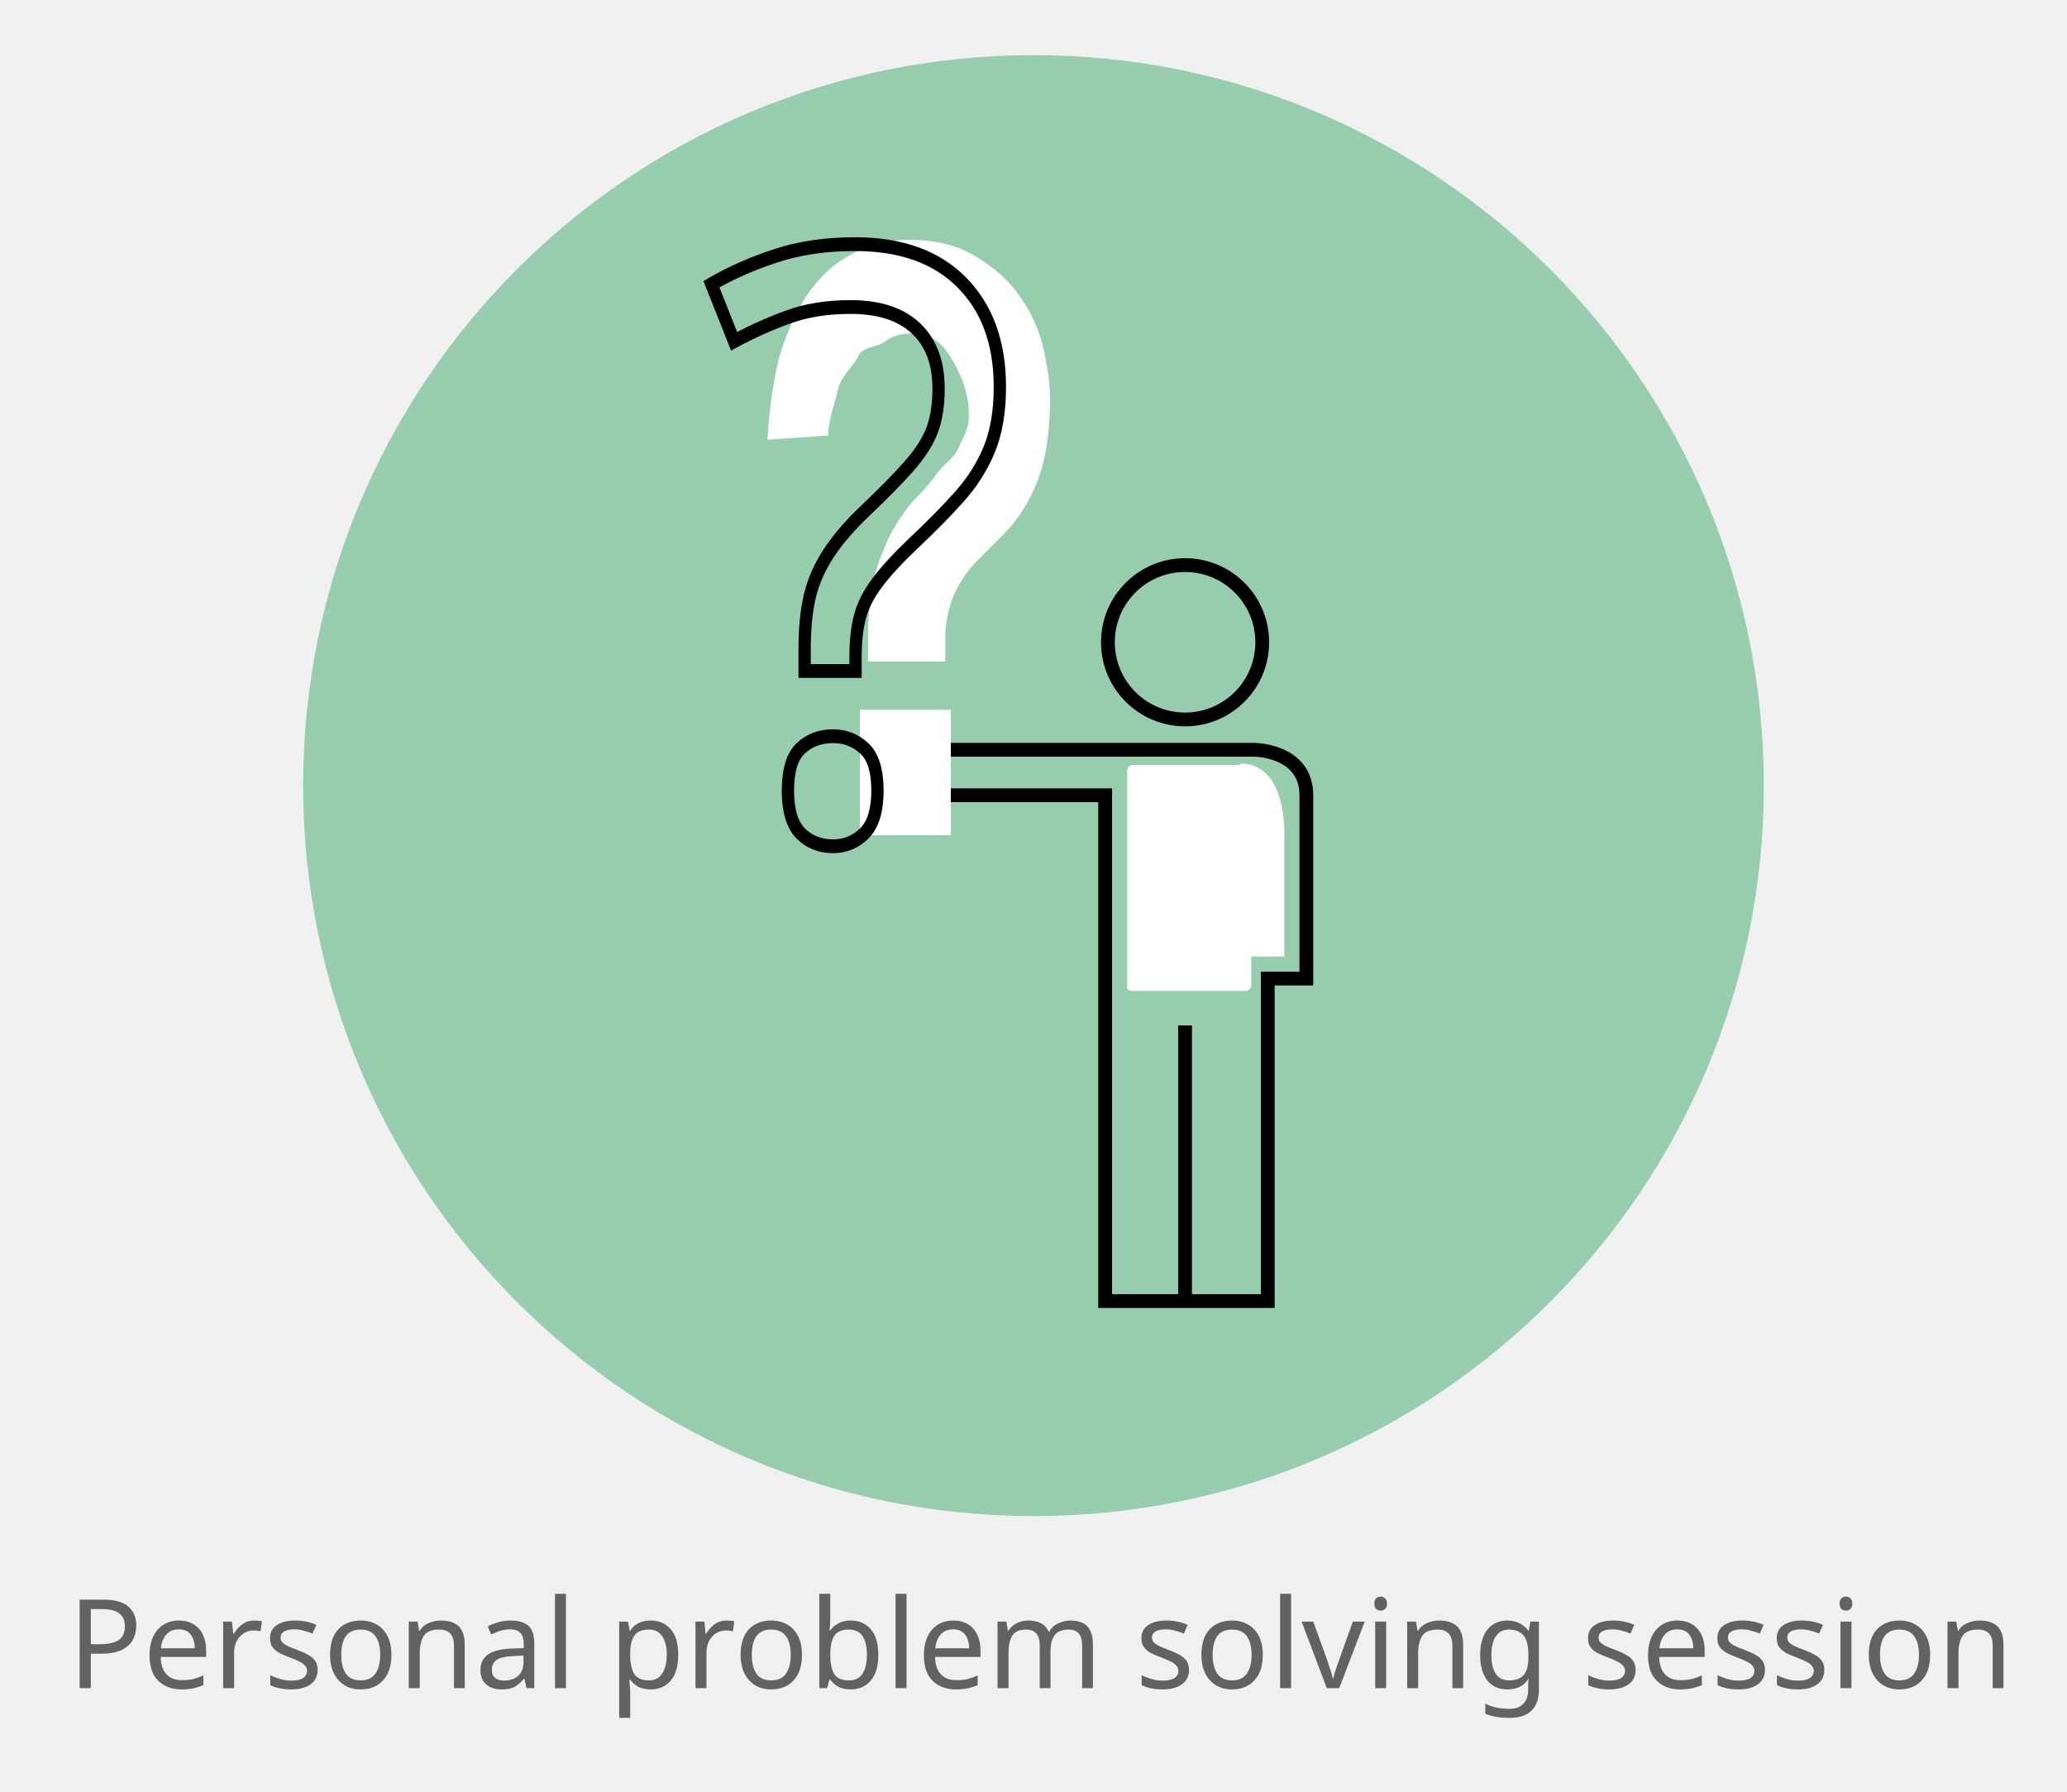
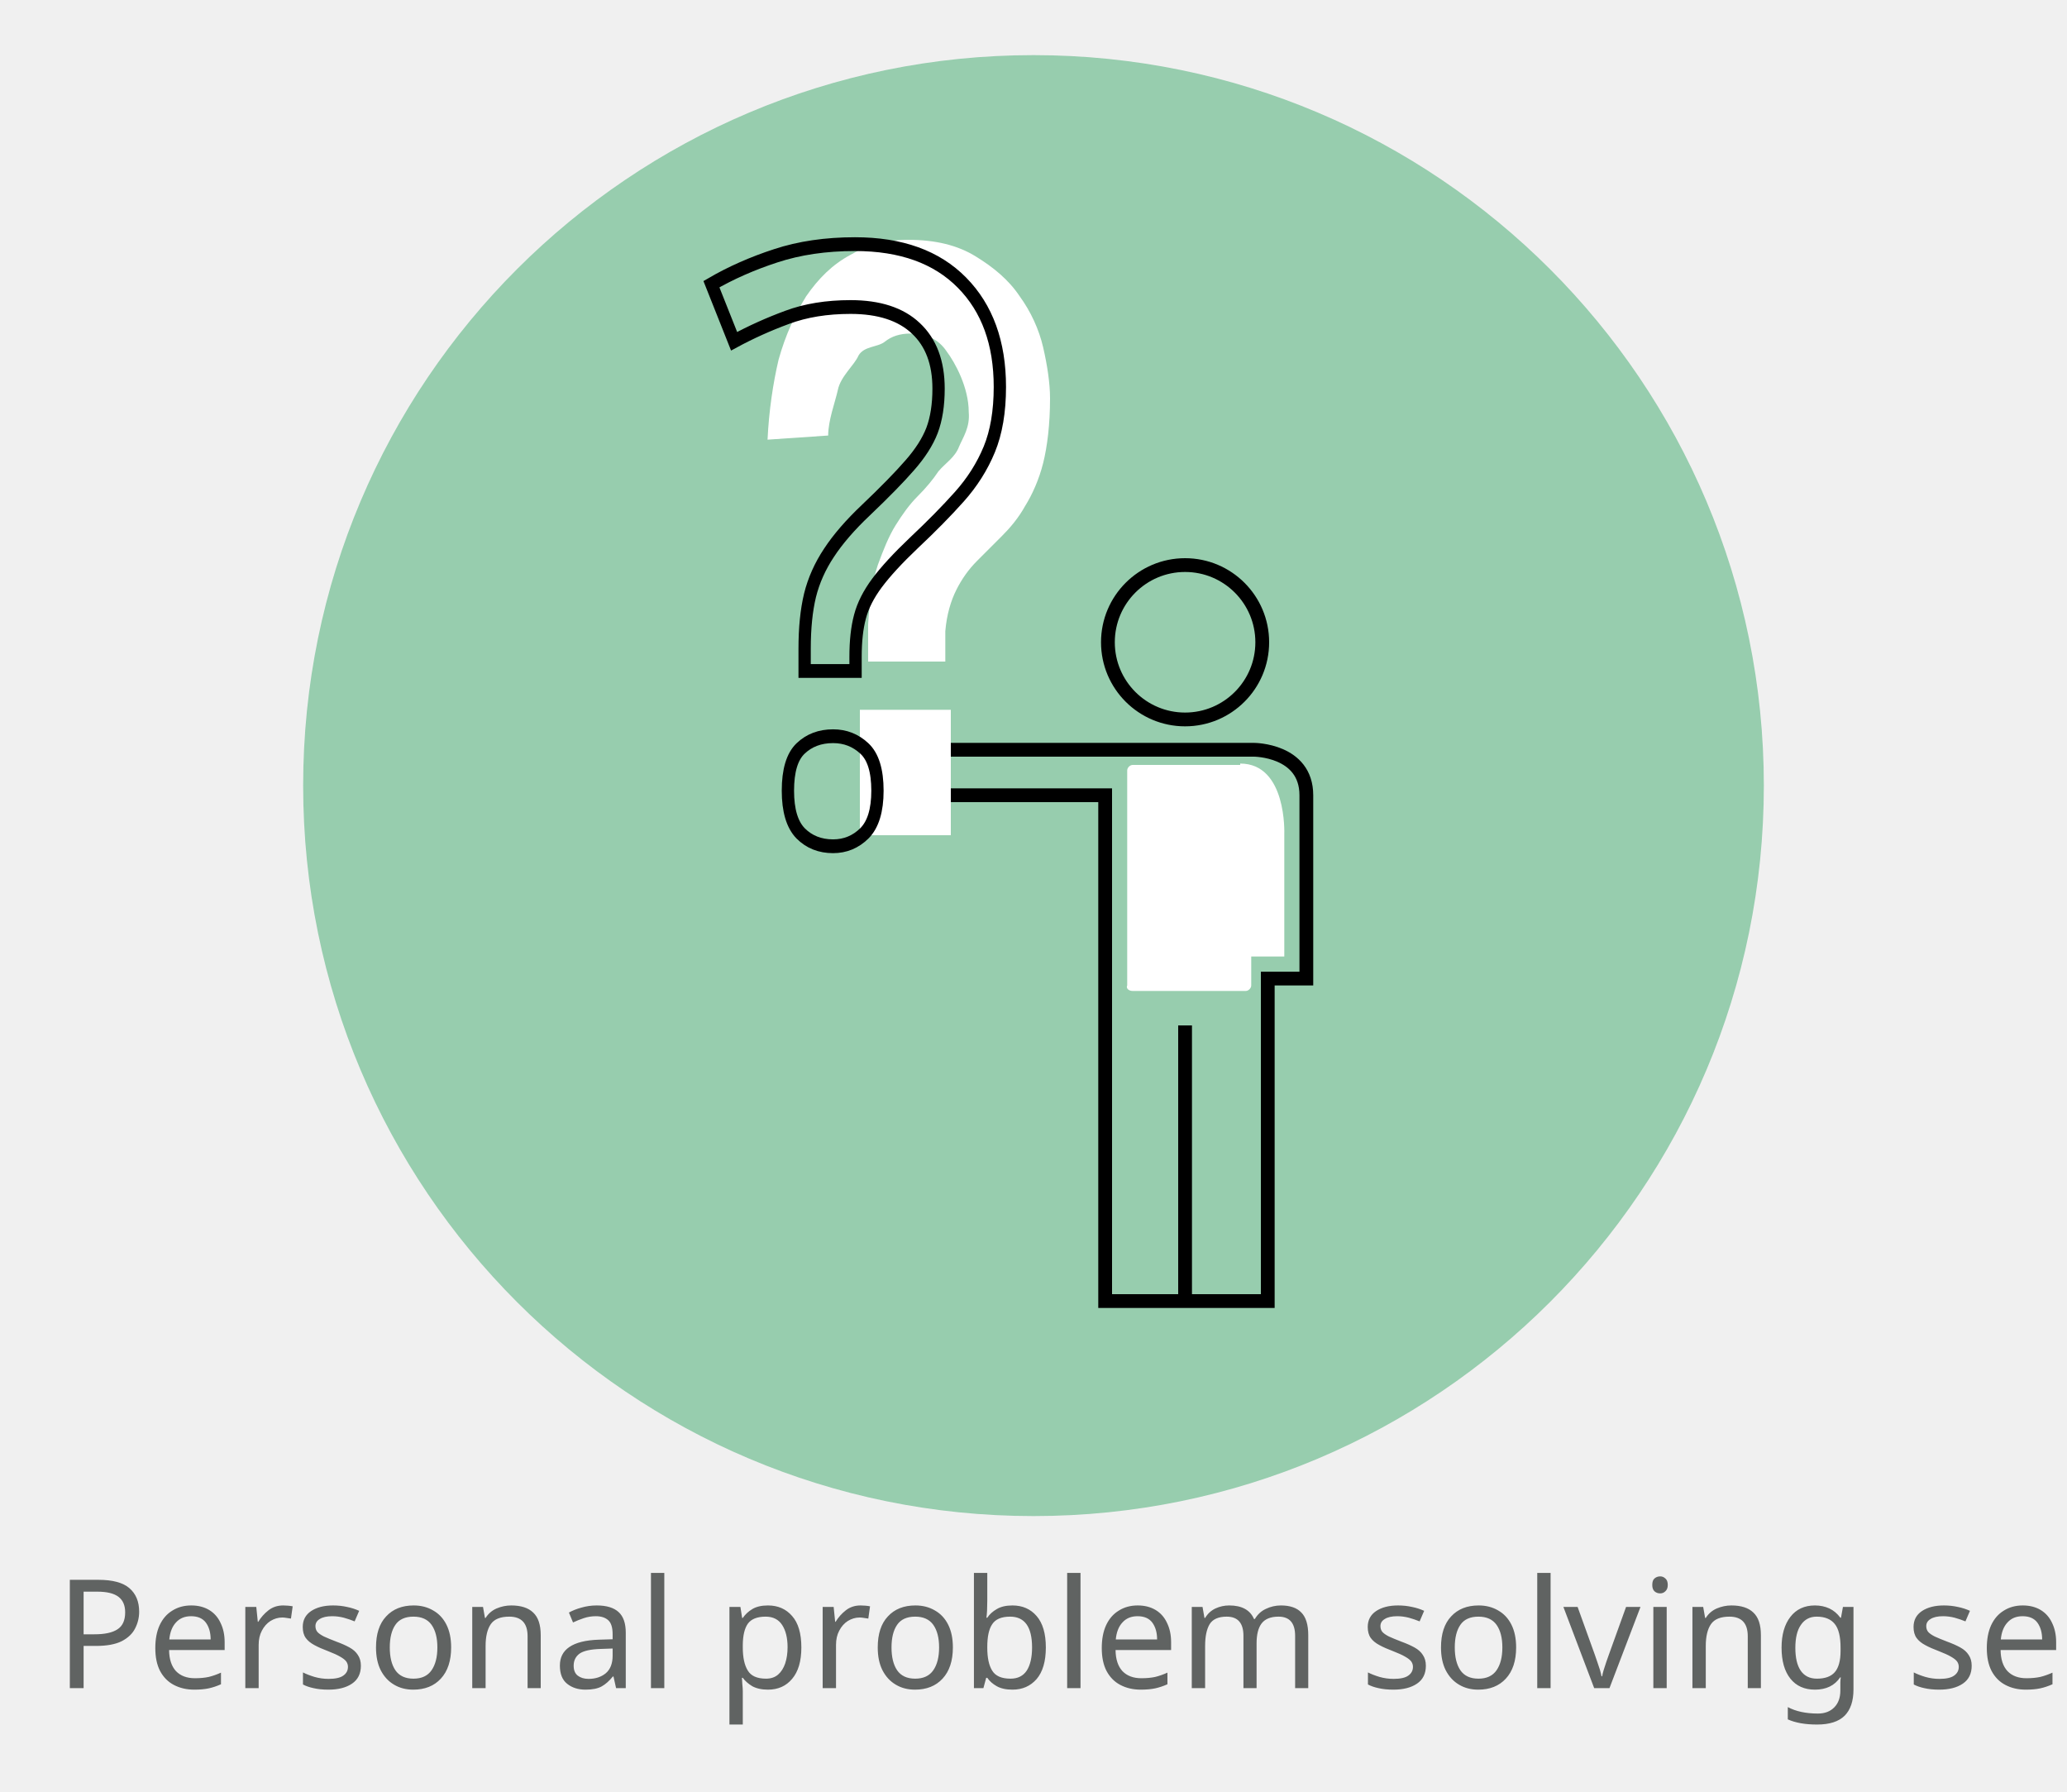
<svg xmlns="http://www.w3.org/2000/svg" version="1.1" id="Layer_1" x="0px" y="0px" viewBox="0 0 150 130" style="enable-background:new 0 0 150 130;" xml:space="preserve">
  <style type="text/css">
	.st0{opacity:0.5;fill-rule:evenodd;clip-rule:evenodd;fill:#3DA96C;}
	.st1{fill-rule:evenodd;clip-rule:evenodd;fill:#FFFFFF;}
	.st2{fill-rule:evenodd;clip-rule:evenodd;fill:none;stroke:#000000;stroke-miterlimit:10;}
	.st3{fill-rule:evenodd;clip-rule:evenodd;}
	.st4{fill:#606362;}
	.st5{fill-rule:evenodd;clip-rule:evenodd;fill:none;stroke:#000000;stroke-width:0.5;stroke-miterlimit:10;}
	.st6{fill:none;stroke:#000000;stroke-miterlimit:10;}
	.st7{fill:#FFFFFF;}
	.st8{fill-rule:evenodd;clip-rule:evenodd;fill:none;}
	.st9{fill:none;stroke:#000000;}
	.st10{font-family:'HelveticaNeue-Bold';}
	.st11{font-size:59.184px;}
	.st12{font-family:'CenturyGothic';}
- 	.st13{font-size:9px;}
+ 	.st13{font-size:11px;}
	.st14{fill:#FFFFFF;stroke:#000000;stroke-width:0.5;stroke-linecap:round;stroke-linejoin:round;stroke-miterlimit:10;}
	.st15{fill:#020202;}
	.st16{fill-rule:evenodd;clip-rule:evenodd;fill:#FFFFFF;stroke:#020202;stroke-width:0.5;stroke-miterlimit:10;}
	.st17{opacity:0.5;fill:#3DA96C;}
	.st18{fill:#13B38B;}
</style>
  <g>
    <g>
      <circle class="st0" cx="75" cy="57" r="53" />
      <g>
        <g>
          <circle class="st2" cx="86" cy="46.6" r="5.6" />
          <path class="st2" d="M63.7,54.4h27.3c0,0,3.8,0,3.8,3.3s0,13.3,0,13.3H92v23.4H80.2V57.7H63.7V54.4z" />
          <line class="st2" x1="86" y1="94.4" x2="86" y2="74.4" />
          <path class="st1" d="M82.2,71.9h8.2c0.2,0,0.4-0.2,0.4-0.4V55.9c0-0.2-0.2-0.4-0.4-0.4h-8.2c-0.2,0-0.4,0.2-0.4,0.4v15.6      C81.7,71.7,81.9,71.9,82.2,71.9z" />
          <path class="st1" d="M93.2,60.5c0,0,0.2-5.1-3.2-5.1l-0.1,14h3.3V60.5z" />
        </g>
        <g>
          <g>
            <path class="st7" d="M56.5,26.1c0.5-1.8,1.2-3.3,2-4.6c0.9-1.3,1.9-2.3,3.2-3c1.2-0.7,2.6-1.1,4.2-1.1c2,0,3.6,0.4,4.9,1.2       c1.3,0.8,2.4,1.7,3.2,2.9c0.8,1.1,1.4,2.4,1.7,3.7c0.3,1.3,0.5,2.6,0.5,3.7c0,1.9-0.2,3.5-0.5,4.7c-0.3,1.2-0.8,2.3-1.3,3.1       c-0.5,0.9-1.1,1.6-1.7,2.2c-0.6,0.6-1.2,1.2-1.8,1.8c-0.6,0.6-1.1,1.3-1.5,2.1c-0.4,0.8-0.7,1.8-0.8,3v2.2h-5.6v-2.7       c0.1-1.7,0.3-3.1,0.7-4.3c0.4-1.1,0.8-2.1,1.3-2.9c0.5-0.8,1-1.5,1.6-2.1c0.6-0.6,1.1-1.2,1.5-1.8c0.5-0.6,1.2-1,1.5-1.8       c0.3-0.7,0.8-1.4,0.7-2.5c0-1.8-1-3.6-1.6-4.4c-0.6-0.9-1.5-1.3-2.6-1.3c-0.8,0-1.4,0.2-1.9,0.6c-0.5,0.4-1.5,0.3-1.9,1       c-0.3,0.7-1.3,1.5-1.5,2.5c-0.2,0.9-0.7,2.2-0.7,3.3l-4.4,0.3C55.8,29.8,56.1,27.8,56.5,26.1z M69,51.5v9.1h-6.6v-9.1H69z" />
          </g>
          <rect x="51" y="18.3" class="st8" width="34.1" height="43.7" />
          <text transform="matrix(0.8925 0 0 1 51 60.5728)" class="st9 st10 st11">?</text>
        </g>
      </g>
    </g>
    <rect x="4.3" y="115.9" class="st8" width="141.3" height="10.1" />
-     <text transform="matrix(1 0 0 1 4.9051 122.4844)" class="st4 st12 st13">Personal problem solving session</text>
+     <text transform="matrix(1 0 0 1 4.0051 122.4844)" class="st4 st12 st13">Personal problem solving session</text>
  </g>
</svg>
